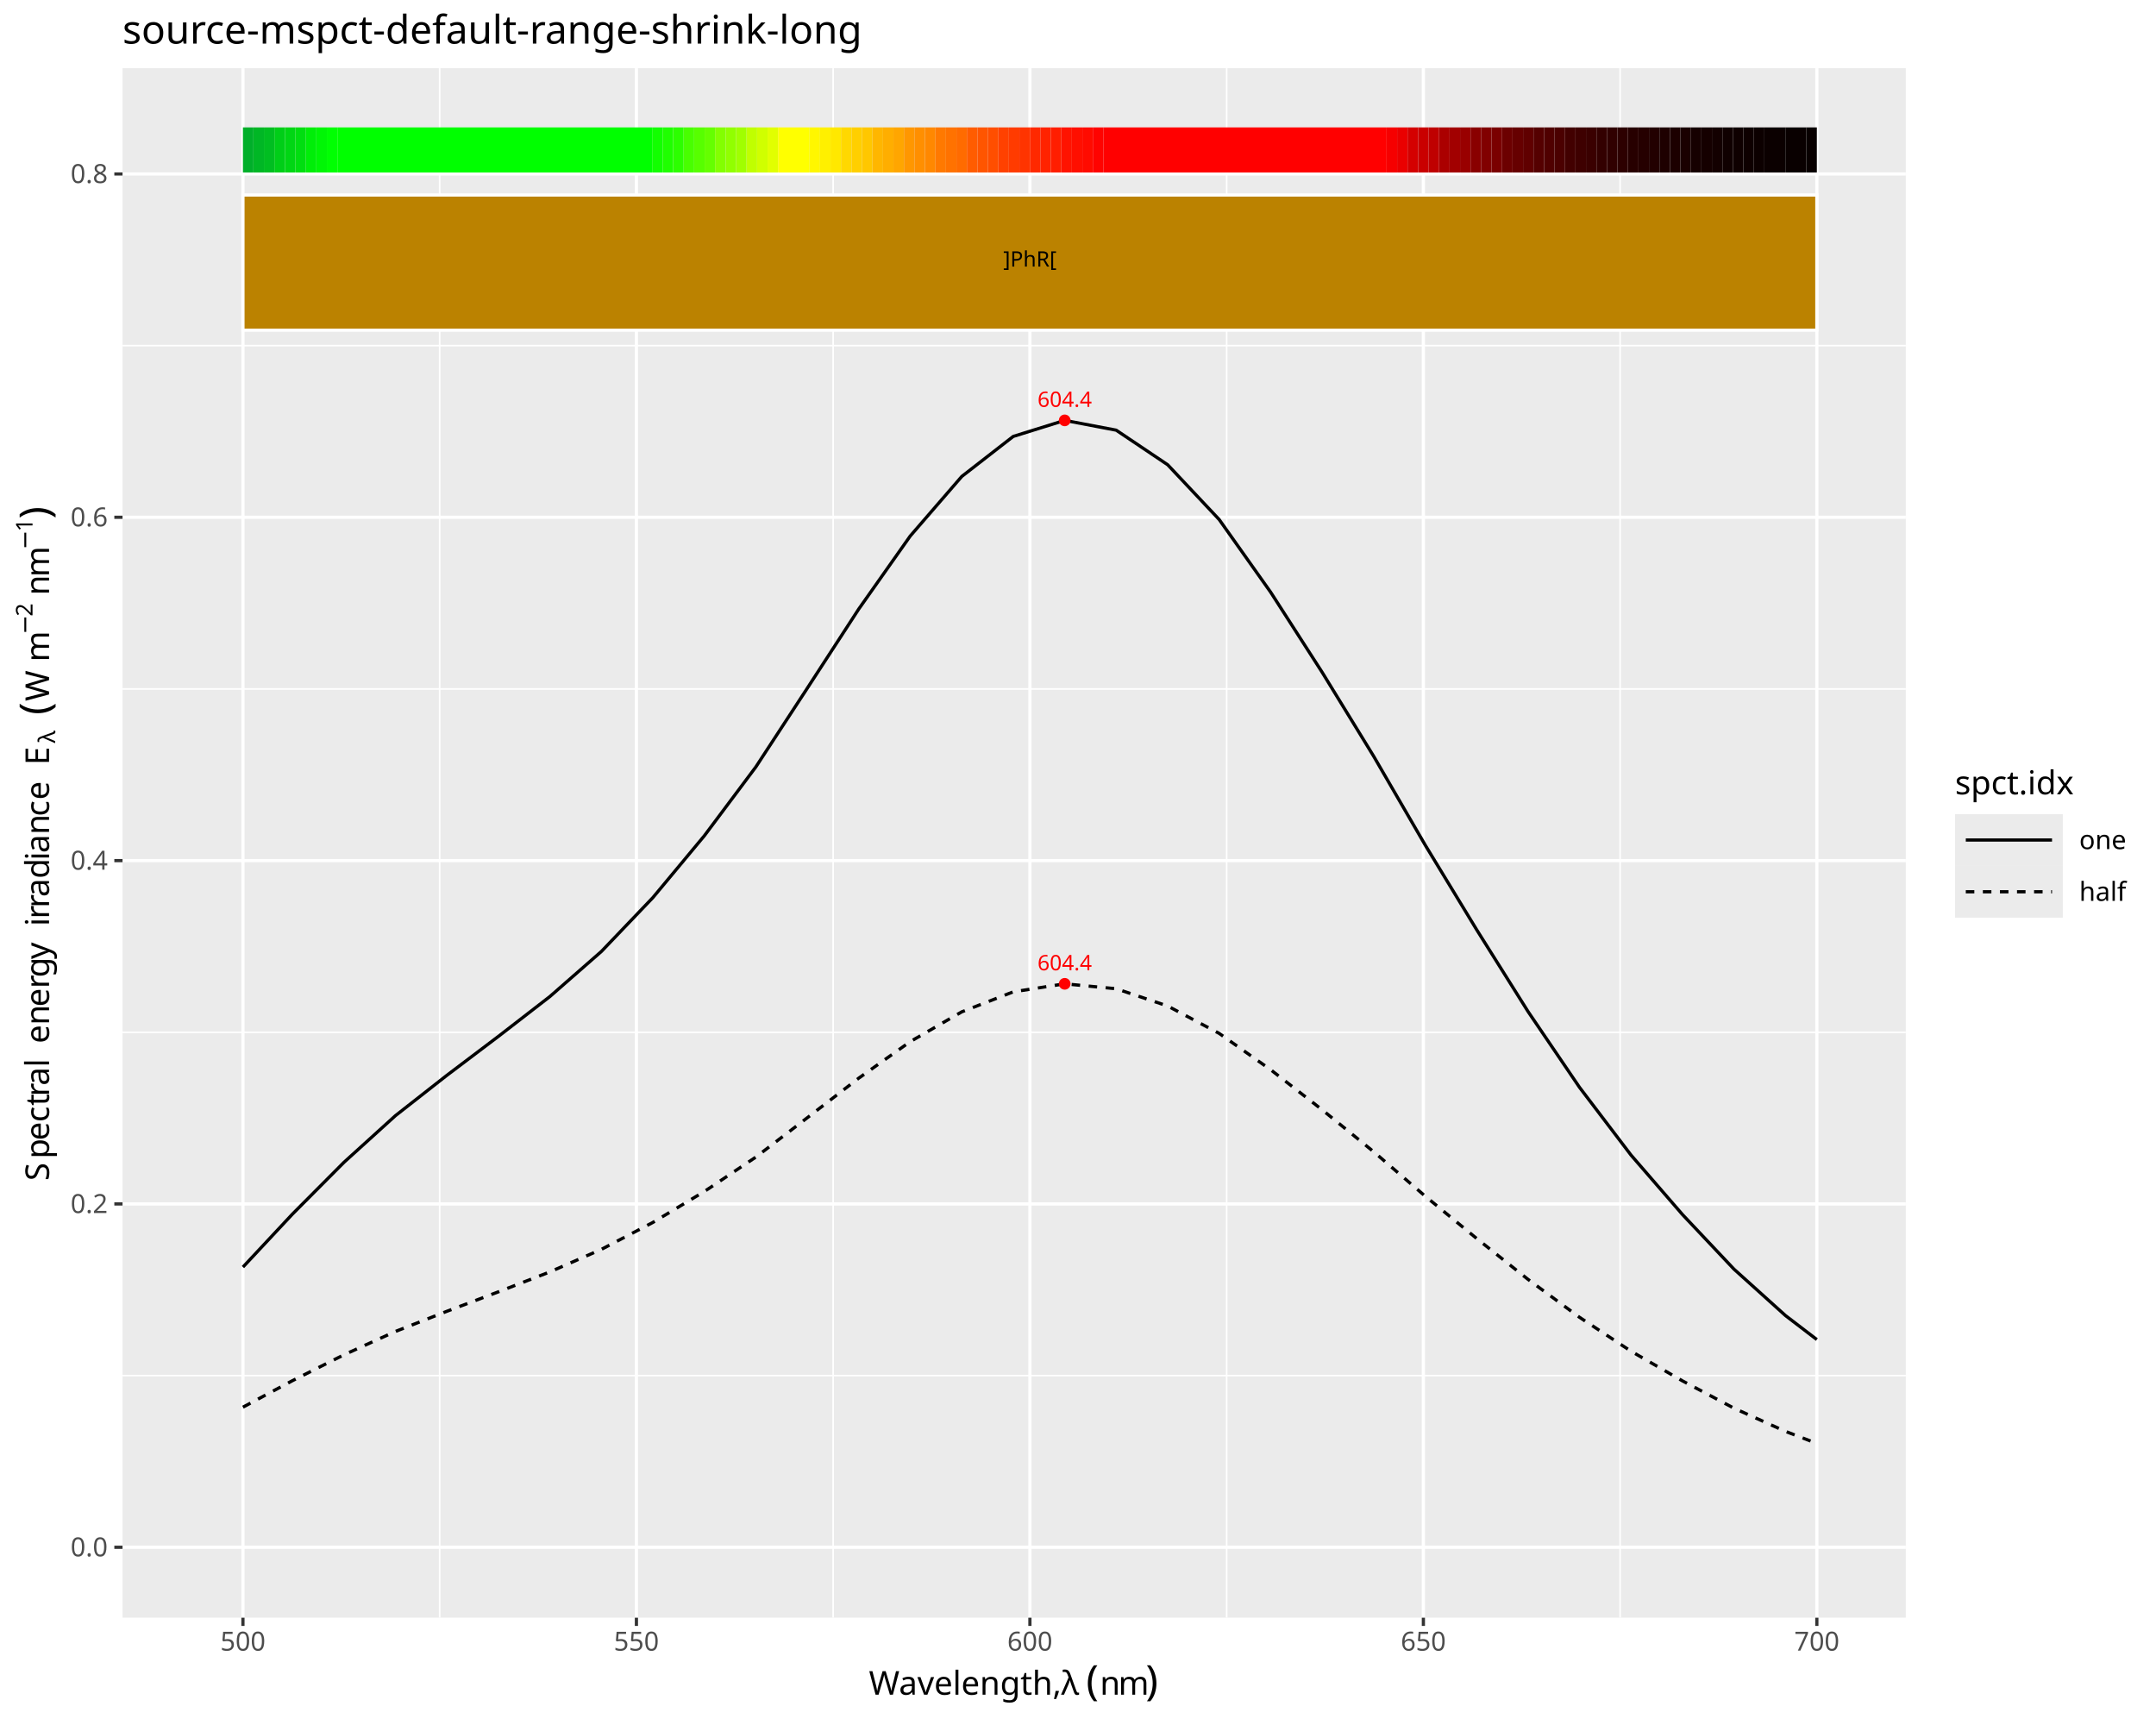
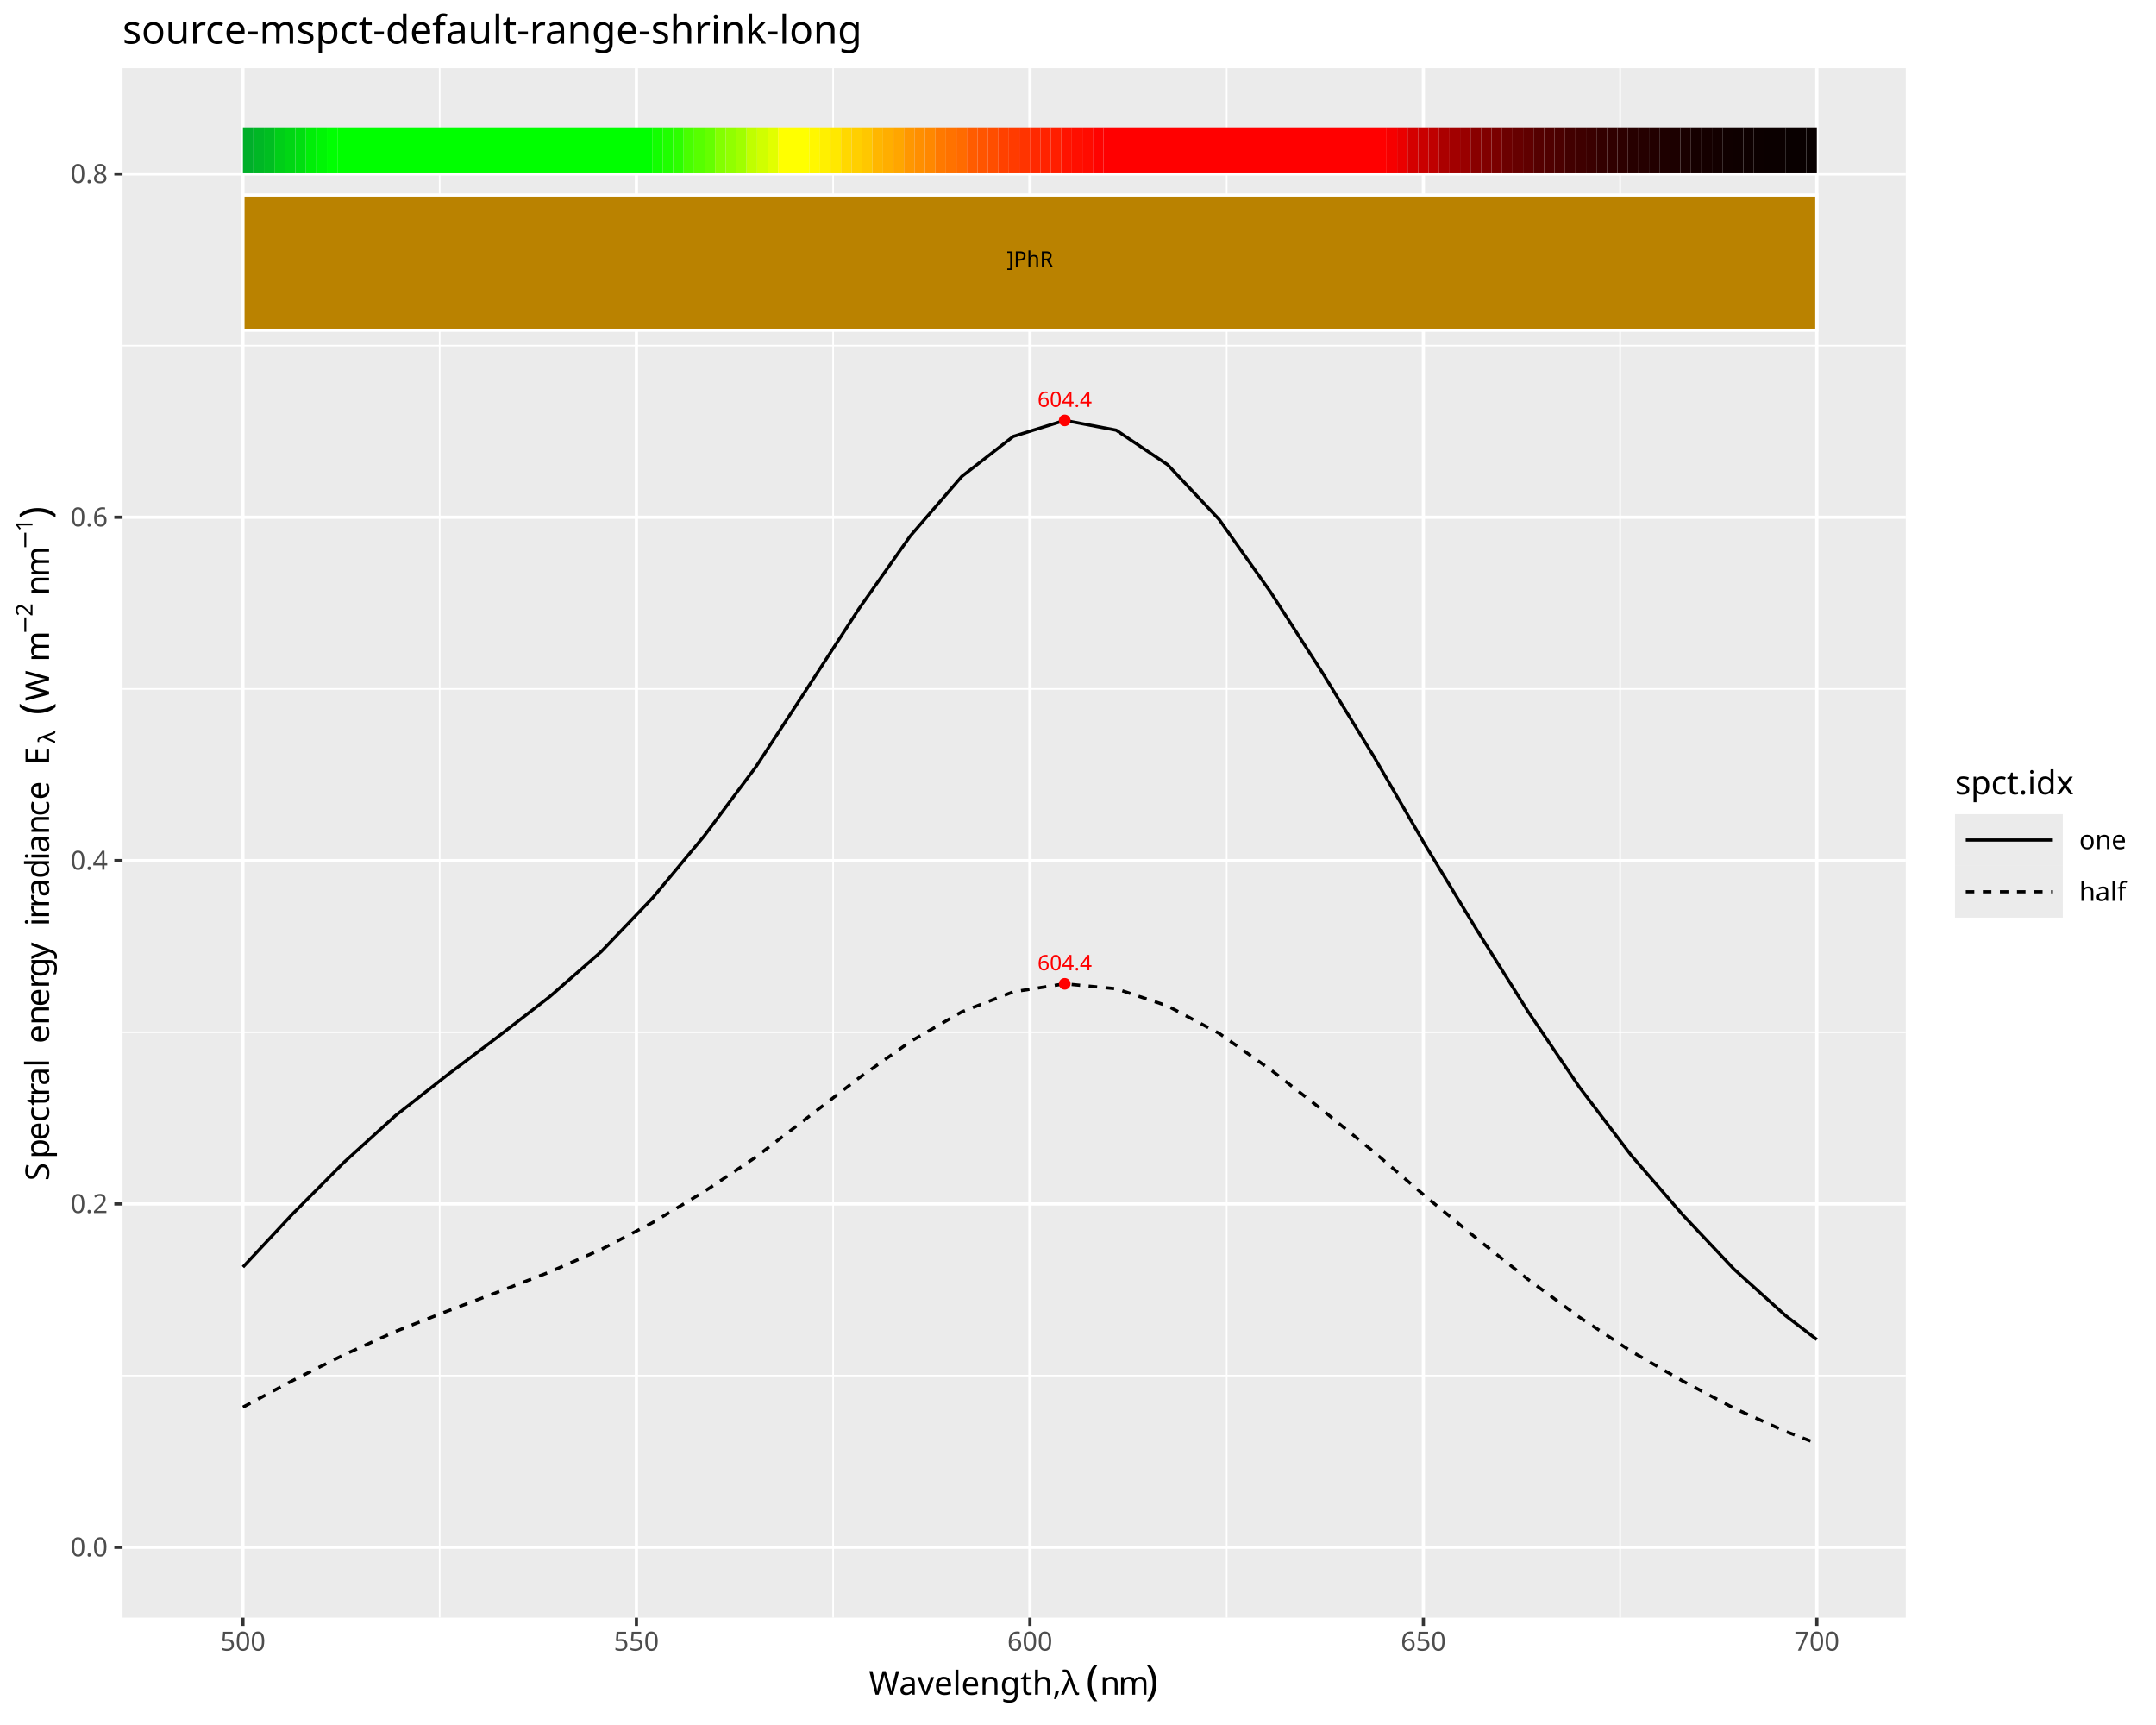
<svg xmlns="http://www.w3.org/2000/svg" class="svglite" data-engine-version="2.0" width="720.00pt" height="576.00pt" viewBox="0 0 720.00 576.00">
  <defs>
    <style type="text/css">
    .svglite line, .svglite polyline, .svglite polygon, .svglite path, .svglite rect, .svglite circle {
      fill: none;
      stroke: #000000;
      stroke-linecap: round;
      stroke-linejoin: round;
      stroke-miterlimit: 10.00;
    }
  </style>
  </defs>
  <rect width="100%" height="100%" style="stroke: none; fill: #FFFFFF;" />
  <defs>
    <clipPath id="cpMC4wMHw3MjAuMDB8MC4wMHw1NzYuMDA=">
      <rect x="0.00" y="0.00" width="720.00" height="576.00" />
    </clipPath>
  </defs>
  <g clip-path="url(#cpMC4wMHw3MjAuMDB8MC4wMHw1NzYuMDA=)">
    <rect x="0.00" y="0.00" width="720.00" height="576.00" style="stroke-width: 1.07; stroke: #FFFFFF; fill: #FFFFFF;" />
  </g>
  <defs>
    <clipPath id="cpNDAuOTJ8NjM2LjQ0fDIyLjc4fDU0MC4xNw==">
      <rect x="40.92" y="22.78" width="595.52" height="517.38" />
    </clipPath>
  </defs>
  <g clip-path="url(#cpNDAuOTJ8NjM2LjQ0fDIyLjc4fDU0MC4xNw==)">
    <rect x="40.92" y="22.78" width="595.52" height="517.38" style="stroke-width: 1.07; stroke: none; fill: #EBEBEB;" />
    <polyline points="40.92,459.33 636.44,459.33 " style="stroke-width: 0.53; stroke: #FFFFFF; stroke-linecap: butt;" />
    <polyline points="40.92,344.69 636.44,344.69 " style="stroke-width: 0.53; stroke: #FFFFFF; stroke-linecap: butt;" />
    <polyline points="40.92,230.05 636.44,230.05 " style="stroke-width: 0.53; stroke: #FFFFFF; stroke-linecap: butt;" />
    <polyline points="40.92,115.41 636.44,115.41 " style="stroke-width: 0.53; stroke: #FFFFFF; stroke-linecap: butt;" />
    <polyline points="146.83,540.17 146.83,22.78 " style="stroke-width: 0.53; stroke: #FFFFFF; stroke-linecap: butt;" />
    <polyline points="278.23,540.17 278.23,22.78 " style="stroke-width: 0.53; stroke: #FFFFFF; stroke-linecap: butt;" />
    <polyline points="409.64,540.17 409.64,22.78 " style="stroke-width: 0.53; stroke: #FFFFFF; stroke-linecap: butt;" />
    <polyline points="541.04,540.17 541.04,22.78 " style="stroke-width: 0.53; stroke: #FFFFFF; stroke-linecap: butt;" />
    <polyline points="40.92,516.65 636.44,516.65 " style="stroke-width: 1.07; stroke: #FFFFFF; stroke-linecap: butt;" />
    <polyline points="40.92,402.01 636.44,402.01 " style="stroke-width: 1.07; stroke: #FFFFFF; stroke-linecap: butt;" />
    <polyline points="40.92,287.37 636.44,287.37 " style="stroke-width: 1.07; stroke: #FFFFFF; stroke-linecap: butt;" />
    <polyline points="40.92,172.73 636.44,172.73 " style="stroke-width: 1.07; stroke: #FFFFFF; stroke-linecap: butt;" />
    <polyline points="40.92,58.09 636.44,58.09 " style="stroke-width: 1.07; stroke: #FFFFFF; stroke-linecap: butt;" />
    <polyline points="81.13,540.17 81.13,22.78 " style="stroke-width: 1.07; stroke: #FFFFFF; stroke-linecap: butt;" />
    <polyline points="212.53,540.17 212.53,22.78 " style="stroke-width: 1.07; stroke: #FFFFFF; stroke-linecap: butt;" />
    <polyline points="343.94,540.17 343.94,22.78 " style="stroke-width: 1.07; stroke: #FFFFFF; stroke-linecap: butt;" />
    <polyline points="475.34,540.17 475.34,22.78 " style="stroke-width: 1.07; stroke: #FFFFFF; stroke-linecap: butt;" />
    <polyline points="606.74,540.17 606.74,22.78 " style="stroke-width: 1.07; stroke: #FFFFFF; stroke-linecap: butt;" />
    <polyline points="81.13,423.09 97.67,405.39 114.87,388.11 132.06,372.53 149.25,359.05 166.44,346.06 183.64,332.75 200.83,317.71 218.02,299.73 235.21,279.08 252.41,256.10 269.60,229.80 286.79,203.35 303.98,178.98 321.18,159.10 338.37,145.73 355.56,140.37 372.75,143.64 389.95,155.19 407.14,173.47 424.33,197.73 441.52,224.46 458.72,252.49 475.91,282.11 493.10,310.39 510.30,337.78 527.49,363.09 544.68,385.70 561.87,405.56 579.07,423.79 596.26,439.28 606.74,447.30 " style="stroke-width: 1.07; stroke-linecap: butt;" />
    <polyline points="81.13,469.87 97.67,461.02 114.87,452.38 132.06,444.59 149.25,437.85 166.44,431.36 183.64,424.70 200.83,417.18 218.02,408.19 235.21,397.86 252.41,386.37 269.60,373.23 286.79,360.00 303.98,347.81 321.18,337.87 338.37,331.19 355.56,328.51 372.75,330.15 389.95,335.92 407.14,345.06 424.33,357.19 441.52,370.56 458.72,384.57 475.91,399.38 493.10,413.52 510.30,427.21 527.49,439.87 544.68,451.18 561.87,461.10 579.07,470.22 596.26,477.96 606.74,481.98 " style="stroke-width: 1.07; stroke-dasharray: 2.85,2.85; stroke-linecap: butt;" />
    <text x="355.56" y="135.86" text-anchor="middle" style="font-size: 7.11px; fill: #FF0000; font-family: sans;" textLength="17.80px" lengthAdjust="spacingAndGlyphs">604.4</text>
    <text x="355.56" y="323.99" text-anchor="middle" style="font-size: 7.11px; fill: #FF0000; font-family: sans;" textLength="17.80px" lengthAdjust="spacingAndGlyphs">604.4</text>
    <circle cx="355.56" cy="140.37" r="1.95" style="stroke-width: 0.71; stroke: none; fill: #FF0000;" />
    <circle cx="355.56" cy="328.51" r="1.95" style="stroke-width: 0.71; stroke: none; fill: #FF0000;" />
    <rect x="81.13" y="42.54" width="3.50" height="15.05" style="stroke-width: 1.07; stroke: none; stroke-linecap: butt; stroke-linejoin: miter; fill: #00AF2A;" />
    <rect x="84.63" y="42.54" width="3.50" height="15.05" style="stroke-width: 1.07; stroke: none; stroke-linecap: butt; stroke-linejoin: miter; fill: #00B725;" />
    <rect x="88.14" y="42.54" width="3.50" height="15.05" style="stroke-width: 1.07; stroke: none; stroke-linecap: butt; stroke-linejoin: miter; fill: #00BE21;" />
    <rect x="91.64" y="42.54" width="3.50" height="15.05" style="stroke-width: 1.07; stroke: none; stroke-linecap: butt; stroke-linejoin: miter; fill: #00CE18;" />
    <rect x="95.15" y="42.54" width="3.50" height="15.05" style="stroke-width: 1.07; stroke: none; stroke-linecap: butt; stroke-linejoin: miter; fill: #00D614;" />
    <rect x="98.65" y="42.54" width="3.50" height="15.05" style="stroke-width: 1.07; stroke: none; stroke-linecap: butt; stroke-linejoin: miter; fill: #00DE10;" />
    <rect x="102.15" y="42.54" width="3.50" height="15.05" style="stroke-width: 1.07; stroke: none; stroke-linecap: butt; stroke-linejoin: miter; fill: #00EE08;" />
    <rect x="105.66" y="42.54" width="3.50" height="15.05" style="stroke-width: 1.07; stroke: none; stroke-linecap: butt; stroke-linejoin: miter; fill: #00F605;" />
    <rect x="109.16" y="42.54" width="3.50" height="15.05" style="stroke-width: 1.07; stroke: none; stroke-linecap: butt; stroke-linejoin: miter; fill: #00FF02;" />
    <rect x="112.67" y="42.54" width="105.12" height="15.05" style="stroke-width: 1.07; stroke: none; stroke-linecap: butt; stroke-linejoin: miter; fill: #00FF00;" />
    <rect x="217.79" y="42.54" width="3.50" height="15.05" style="stroke-width: 1.07; stroke: none; stroke-linecap: butt; stroke-linejoin: miter; fill: #12FF00;" />
    <rect x="221.29" y="42.54" width="3.50" height="15.05" style="stroke-width: 1.07; stroke: none; stroke-linecap: butt; stroke-linejoin: miter; fill: #1FFF00;" />
    <rect x="224.80" y="42.54" width="3.50" height="15.05" style="stroke-width: 1.07; stroke: none; stroke-linecap: butt; stroke-linejoin: miter; fill: #2CFF00;" />
    <rect x="228.30" y="42.54" width="3.50" height="15.05" style="stroke-width: 1.07; stroke: none; stroke-linecap: butt; stroke-linejoin: miter; fill: #48FF00;" />
    <rect x="231.81" y="42.54" width="3.50" height="15.05" style="stroke-width: 1.07; stroke: none; stroke-linecap: butt; stroke-linejoin: miter; fill: #57FF00;" />
    <rect x="235.31" y="42.54" width="3.50" height="15.05" style="stroke-width: 1.07; stroke: none; stroke-linecap: butt; stroke-linejoin: miter; fill: #65FF00;" />
    <rect x="238.81" y="42.54" width="3.50" height="15.05" style="stroke-width: 1.07; stroke: none; stroke-linecap: butt; stroke-linejoin: miter; fill: #83FF00;" />
    <rect x="242.32" y="42.54" width="3.50" height="15.05" style="stroke-width: 1.07; stroke: none; stroke-linecap: butt; stroke-linejoin: miter; fill: #91FF00;" />
    <rect x="245.82" y="42.54" width="3.50" height="15.05" style="stroke-width: 1.07; stroke: none; stroke-linecap: butt; stroke-linejoin: miter; fill: #A0FF00;" />
    <rect x="249.33" y="42.54" width="3.50" height="15.05" style="stroke-width: 1.07; stroke: none; stroke-linecap: butt; stroke-linejoin: miter; fill: #C0FF00;" />
    <rect x="252.83" y="42.54" width="3.50" height="15.05" style="stroke-width: 1.07; stroke: none; stroke-linecap: butt; stroke-linejoin: miter; fill: #D0FF00;" />
    <rect x="256.33" y="42.54" width="3.50" height="15.05" style="stroke-width: 1.07; stroke: none; stroke-linecap: butt; stroke-linejoin: miter; fill: #E1FF00;" />
    <rect x="259.84" y="42.54" width="10.51" height="15.05" style="stroke-width: 1.07; stroke: none; stroke-linecap: butt; stroke-linejoin: miter; fill: #FFFF00;" />
    <rect x="270.35" y="42.54" width="3.50" height="15.05" style="stroke-width: 1.07; stroke: none; stroke-linecap: butt; stroke-linejoin: miter; fill: #FFF700;" />
    <rect x="273.85" y="42.54" width="3.50" height="15.05" style="stroke-width: 1.07; stroke: none; stroke-linecap: butt; stroke-linejoin: miter; fill: #FFF000;" />
    <rect x="277.36" y="42.54" width="3.50" height="15.05" style="stroke-width: 1.07; stroke: none; stroke-linecap: butt; stroke-linejoin: miter; fill: #FFE800;" />
    <rect x="280.86" y="42.54" width="3.50" height="15.05" style="stroke-width: 1.07; stroke: none; stroke-linecap: butt; stroke-linejoin: miter; fill: #FFD800;" />
    <rect x="284.37" y="42.54" width="3.50" height="15.05" style="stroke-width: 1.07; stroke: none; stroke-linecap: butt; stroke-linejoin: miter; fill: #FFCF00;" />
    <rect x="287.87" y="42.54" width="3.50" height="15.05" style="stroke-width: 1.07; stroke: none; stroke-linecap: butt; stroke-linejoin: miter; fill: #FFC700;" />
    <rect x="291.38" y="42.54" width="3.50" height="15.05" style="stroke-width: 1.07; stroke: none; stroke-linecap: butt; stroke-linejoin: miter; fill: #FFB600;" />
    <rect x="294.88" y="42.54" width="3.50" height="15.05" style="stroke-width: 1.07; stroke: none; stroke-linecap: butt; stroke-linejoin: miter; fill: #FFAE00;" />
    <rect x="298.38" y="42.54" width="3.50" height="15.05" style="stroke-width: 1.07; stroke: none; stroke-linecap: butt; stroke-linejoin: miter; fill: #FFA600;" />
    <rect x="301.89" y="42.54" width="3.50" height="15.05" style="stroke-width: 1.07; stroke: none; stroke-linecap: butt; stroke-linejoin: miter; fill: #FF9700;" />
    <rect x="305.39" y="42.54" width="3.50" height="15.05" style="stroke-width: 1.07; stroke: none; stroke-linecap: butt; stroke-linejoin: miter; fill: #FF8F00;" />
    <rect x="308.90" y="42.54" width="3.50" height="15.05" style="stroke-width: 1.07; stroke: none; stroke-linecap: butt; stroke-linejoin: miter; fill: #FF8800;" />
    <rect x="312.40" y="42.54" width="3.50" height="15.05" style="stroke-width: 1.07; stroke: none; stroke-linecap: butt; stroke-linejoin: miter; fill: #FF7900;" />
    <rect x="315.90" y="42.54" width="3.50" height="15.05" style="stroke-width: 1.07; stroke: none; stroke-linecap: butt; stroke-linejoin: miter; fill: #FF7200;" />
    <rect x="319.41" y="42.54" width="3.50" height="15.05" style="stroke-width: 1.07; stroke: none; stroke-linecap: butt; stroke-linejoin: miter; fill: #FF6B00;" />
    <rect x="322.91" y="42.54" width="3.50" height="15.05" style="stroke-width: 1.07; stroke: none; stroke-linecap: butt; stroke-linejoin: miter; fill: #FF5C00;" />
    <rect x="326.42" y="42.54" width="3.50" height="15.05" style="stroke-width: 1.07; stroke: none; stroke-linecap: butt; stroke-linejoin: miter; fill: #FF5500;" />
    <rect x="329.92" y="42.54" width="3.50" height="15.05" style="stroke-width: 1.07; stroke: none; stroke-linecap: butt; stroke-linejoin: miter; fill: #FF4E00;" />
    <rect x="333.42" y="42.54" width="3.50" height="15.05" style="stroke-width: 1.07; stroke: none; stroke-linecap: butt; stroke-linejoin: miter; fill: #FF4100;" />
    <rect x="336.93" y="42.54" width="3.50" height="15.05" style="stroke-width: 1.07; stroke: none; stroke-linecap: butt; stroke-linejoin: miter; fill: #FF3B00;" />
    <rect x="340.43" y="42.54" width="3.50" height="15.05" style="stroke-width: 1.07; stroke: none; stroke-linecap: butt; stroke-linejoin: miter; fill: #FF3400;" />
    <rect x="343.94" y="42.54" width="3.50" height="15.05" style="stroke-width: 1.07; stroke: none; stroke-linecap: butt; stroke-linejoin: miter; fill: #FF2900;" />
    <rect x="347.44" y="42.54" width="3.50" height="15.05" style="stroke-width: 1.07; stroke: none; stroke-linecap: butt; stroke-linejoin: miter; fill: #FF2300;" />
    <rect x="350.94" y="42.54" width="3.50" height="15.05" style="stroke-width: 1.07; stroke: none; stroke-linecap: butt; stroke-linejoin: miter; fill: #FF1E00;" />
    <rect x="354.45" y="42.54" width="3.50" height="15.05" style="stroke-width: 1.07; stroke: none; stroke-linecap: butt; stroke-linejoin: miter; fill: #FF1300;" />
    <rect x="357.95" y="42.54" width="3.50" height="15.05" style="stroke-width: 1.07; stroke: none; stroke-linecap: butt; stroke-linejoin: miter; fill: #FF0F00;" />
    <rect x="361.46" y="42.54" width="3.50" height="15.05" style="stroke-width: 1.07; stroke: none; stroke-linecap: butt; stroke-linejoin: miter; fill: #FF0B00;" />
    <rect x="364.96" y="42.54" width="3.50" height="15.05" style="stroke-width: 1.07; stroke: none; stroke-linecap: butt; stroke-linejoin: miter; fill: #FF0300;" />
    <rect x="368.46" y="42.54" width="94.61" height="15.05" style="stroke-width: 1.07; stroke: none; stroke-linecap: butt; stroke-linejoin: miter; fill: #FF0000;" />
    <rect x="463.08" y="42.54" width="3.50" height="15.05" style="stroke-width: 1.07; stroke: none; stroke-linecap: butt; stroke-linejoin: miter; fill: #F60000;" />
    <rect x="466.58" y="42.54" width="3.50" height="15.05" style="stroke-width: 1.07; stroke: none; stroke-linecap: butt; stroke-linejoin: miter; fill: #EA0000;" />
    <rect x="470.08" y="42.54" width="3.50" height="15.05" style="stroke-width: 1.07; stroke: none; stroke-linecap: butt; stroke-linejoin: miter; fill: #D40000;" />
    <rect x="473.59" y="42.54" width="3.50" height="15.05" style="stroke-width: 1.07; stroke: none; stroke-linecap: butt; stroke-linejoin: miter; fill: #C90000;" />
    <rect x="477.09" y="42.54" width="3.50" height="15.05" style="stroke-width: 1.07; stroke: none; stroke-linecap: butt; stroke-linejoin: miter; fill: #BF0000;" />
    <rect x="480.60" y="42.54" width="3.50" height="15.05" style="stroke-width: 1.07; stroke: none; stroke-linecap: butt; stroke-linejoin: miter; fill: #AB0000;" />
    <rect x="484.10" y="42.54" width="3.50" height="15.05" style="stroke-width: 1.07; stroke: none; stroke-linecap: butt; stroke-linejoin: miter; fill: #A20000;" />
    <rect x="487.60" y="42.54" width="3.50" height="15.05" style="stroke-width: 1.07; stroke: none; stroke-linecap: butt; stroke-linejoin: miter; fill: #990000;" />
    <rect x="491.11" y="42.54" width="3.50" height="15.05" style="stroke-width: 1.07; stroke: none; stroke-linecap: butt; stroke-linejoin: miter; fill: #890000;" />
    <rect x="494.61" y="42.54" width="3.50" height="15.05" style="stroke-width: 1.07; stroke: none; stroke-linecap: butt; stroke-linejoin: miter; fill: #810000;" />
    <rect x="498.12" y="42.54" width="3.50" height="15.05" style="stroke-width: 1.07; stroke: none; stroke-linecap: butt; stroke-linejoin: miter; fill: #7A0000;" />
    <rect x="501.62" y="42.54" width="3.50" height="15.05" style="stroke-width: 1.07; stroke: none; stroke-linecap: butt; stroke-linejoin: miter; fill: #6C0000;" />
    <rect x="505.12" y="42.54" width="3.50" height="15.05" style="stroke-width: 1.07; stroke: none; stroke-linecap: butt; stroke-linejoin: miter; fill: #660000;" />
    <rect x="508.63" y="42.54" width="3.50" height="15.05" style="stroke-width: 1.07; stroke: none; stroke-linecap: butt; stroke-linejoin: miter; fill: #600000;" />
    <rect x="512.13" y="42.54" width="3.50" height="15.05" style="stroke-width: 1.07; stroke: none; stroke-linecap: butt; stroke-linejoin: miter; fill: #550000;" />
    <rect x="515.64" y="42.54" width="3.50" height="15.05" style="stroke-width: 1.07; stroke: none; stroke-linecap: butt; stroke-linejoin: miter; fill: #500000;" />
    <rect x="519.14" y="42.54" width="3.50" height="15.05" style="stroke-width: 1.07; stroke: none; stroke-linecap: butt; stroke-linejoin: miter; fill: #4B0000;" />
    <rect x="522.64" y="42.54" width="3.50" height="15.05" style="stroke-width: 1.07; stroke: none; stroke-linecap: butt; stroke-linejoin: miter; fill: #420000;" />
    <rect x="526.15" y="42.54" width="3.50" height="15.05" style="stroke-width: 1.07; stroke: none; stroke-linecap: butt; stroke-linejoin: miter; fill: #3E0000;" />
    <rect x="529.65" y="42.54" width="3.50" height="15.05" style="stroke-width: 1.07; stroke: none; stroke-linecap: butt; stroke-linejoin: miter; fill: #3A0000;" />
    <rect x="533.16" y="42.54" width="3.50" height="15.05" style="stroke-width: 1.07; stroke: none; stroke-linecap: butt; stroke-linejoin: miter; fill: #330000;" />
    <rect x="536.66" y="42.54" width="3.50" height="15.05" style="stroke-width: 1.07; stroke: none; stroke-linecap: butt; stroke-linejoin: miter; fill: #300000;" />
    <rect x="540.16" y="42.54" width="3.50" height="15.05" style="stroke-width: 1.07; stroke: none; stroke-linecap: butt; stroke-linejoin: miter; fill: #2D0000;" />
    <rect x="543.67" y="42.54" width="3.50" height="15.05" style="stroke-width: 1.07; stroke: none; stroke-linecap: butt; stroke-linejoin: miter; fill: #270000;" />
    <rect x="547.17" y="42.54" width="3.50" height="15.05" style="stroke-width: 1.07; stroke: none; stroke-linecap: butt; stroke-linejoin: miter; fill: #250000;" />
    <rect x="550.68" y="42.54" width="3.50" height="15.05" style="stroke-width: 1.07; stroke: none; stroke-linecap: butt; stroke-linejoin: miter; fill: #220000;" />
    <rect x="554.18" y="42.54" width="3.50" height="15.05" style="stroke-width: 1.07; stroke: none; stroke-linecap: butt; stroke-linejoin: miter; fill: #1E0000;" />
    <rect x="557.69" y="42.54" width="3.50" height="15.05" style="stroke-width: 1.07; stroke: none; stroke-linecap: butt; stroke-linejoin: miter; fill: #1C0000;" />
    <rect x="561.19" y="42.54" width="3.50" height="15.05" style="stroke-width: 1.07; stroke: none; stroke-linecap: butt; stroke-linejoin: miter; fill: #1A0000;" />
    <rect x="564.69" y="42.54" width="3.50" height="15.05" style="stroke-width: 1.07; stroke: none; stroke-linecap: butt; stroke-linejoin: miter; fill: #160000;" />
    <rect x="568.20" y="42.54" width="3.50" height="15.05" style="stroke-width: 1.07; stroke: none; stroke-linecap: butt; stroke-linejoin: miter; fill: #150000;" />
    <rect x="571.70" y="42.54" width="3.50" height="15.05" style="stroke-width: 1.07; stroke: none; stroke-linecap: butt; stroke-linejoin: miter; fill: #130000;" />
    <rect x="575.21" y="42.54" width="3.50" height="15.05" style="stroke-width: 1.07; stroke: none; stroke-linecap: butt; stroke-linejoin: miter; fill: #100000;" />
    <rect x="578.71" y="42.54" width="3.50" height="15.05" style="stroke-width: 1.07; stroke: none; stroke-linecap: butt; stroke-linejoin: miter; fill: #0F0000;" />
    <rect x="582.21" y="42.54" width="3.50" height="15.05" style="stroke-width: 1.07; stroke: none; stroke-linecap: butt; stroke-linejoin: miter; fill: #0E0000;" />
    <rect x="585.72" y="42.54" width="3.50" height="15.05" style="stroke-width: 1.07; stroke: none; stroke-linecap: butt; stroke-linejoin: miter; fill: #0C0000;" />
    <rect x="589.22" y="42.54" width="7.01" height="15.05" style="stroke-width: 1.07; stroke: none; stroke-linecap: butt; stroke-linejoin: miter; fill: #0B0000;" />
    <rect x="596.23" y="42.54" width="7.01" height="15.05" style="stroke-width: 1.07; stroke: none; stroke-linecap: butt; stroke-linejoin: miter; fill: #090000;" />
    <rect x="603.24" y="42.54" width="3.50" height="15.05" style="stroke-width: 1.07; stroke: none; stroke-linecap: butt; stroke-linejoin: miter; fill: #080000;" />
-     <rect x="81.13" y="65.11" width="525.61" height="45.15" style="stroke-width: 1.07; stroke: #FFFFFF; stroke-linecap: butt; stroke-linejoin: miter; fill: #BB8200;" />
-     <text x="343.94" y="89.01" text-anchor="middle" style="font-size: 7.11px; font-family: sans;" textLength="17.79px" lengthAdjust="spacingAndGlyphs">]PhR[</text>
+     <rect x="81.13" y="65.11" width="525.61" height="45.15" style="stroke-width: 1.07; stroke: #FFFFFF; stroke-linecap: butt; stroke-linejoin: miter; fill: #BA8200;" />
+     <text x="343.94" y="89.01" text-anchor="middle" style="font-size: 7.11px; font-family: sans;" textLength="15.82px" lengthAdjust="spacingAndGlyphs">]PhR</text>
  </g>
  <g clip-path="url(#cpMC4wMHw3MjAuMDB8MC4wMHw1NzYuMDA=)">
    <text x="35.99" y="519.68" text-anchor="end" style="font-size: 8.80px; fill: #4D4D4D; font-family: sans;" textLength="12.23px" lengthAdjust="spacingAndGlyphs">0.0</text>
    <text x="35.99" y="405.04" text-anchor="end" style="font-size: 8.80px; fill: #4D4D4D; font-family: sans;" textLength="12.23px" lengthAdjust="spacingAndGlyphs">0.2</text>
    <text x="35.99" y="290.40" text-anchor="end" style="font-size: 8.80px; fill: #4D4D4D; font-family: sans;" textLength="12.23px" lengthAdjust="spacingAndGlyphs">0.4</text>
    <text x="35.99" y="175.76" text-anchor="end" style="font-size: 8.80px; fill: #4D4D4D; font-family: sans;" textLength="12.23px" lengthAdjust="spacingAndGlyphs">0.6</text>
    <text x="35.99" y="61.12" text-anchor="end" style="font-size: 8.80px; fill: #4D4D4D; font-family: sans;" textLength="12.23px" lengthAdjust="spacingAndGlyphs">0.8</text>
    <polyline points="38.18,516.65 40.92,516.65 " style="stroke-width: 1.07; stroke: #333333; stroke-linecap: butt;" />
    <polyline points="38.18,402.01 40.92,402.01 " style="stroke-width: 1.07; stroke: #333333; stroke-linecap: butt;" />
    <polyline points="38.18,287.37 40.92,287.37 " style="stroke-width: 1.07; stroke: #333333; stroke-linecap: butt;" />
    <polyline points="38.18,172.73 40.92,172.73 " style="stroke-width: 1.07; stroke: #333333; stroke-linecap: butt;" />
    <polyline points="38.18,58.09 40.92,58.09 " style="stroke-width: 1.07; stroke: #333333; stroke-linecap: butt;" />
    <polyline points="81.13,542.91 81.13,540.17 " style="stroke-width: 1.07; stroke: #333333; stroke-linecap: butt;" />
    <polyline points="212.53,542.91 212.53,540.17 " style="stroke-width: 1.07; stroke: #333333; stroke-linecap: butt;" />
    <polyline points="343.94,542.91 343.94,540.17 " style="stroke-width: 1.07; stroke: #333333; stroke-linecap: butt;" />
    <polyline points="475.34,542.91 475.34,540.17 " style="stroke-width: 1.07; stroke: #333333; stroke-linecap: butt;" />
    <polyline points="606.74,542.91 606.74,540.17 " style="stroke-width: 1.07; stroke: #333333; stroke-linecap: butt;" />
    <text x="81.13" y="551.16" text-anchor="middle" style="font-size: 8.80px; fill: #4D4D4D; font-family: sans;" textLength="14.68px" lengthAdjust="spacingAndGlyphs">500</text>
    <text x="212.53" y="551.16" text-anchor="middle" style="font-size: 8.80px; fill: #4D4D4D; font-family: sans;" textLength="14.68px" lengthAdjust="spacingAndGlyphs">550</text>
    <text x="343.94" y="551.16" text-anchor="middle" style="font-size: 8.80px; fill: #4D4D4D; font-family: sans;" textLength="14.68px" lengthAdjust="spacingAndGlyphs">600</text>
    <text x="475.34" y="551.16" text-anchor="middle" style="font-size: 8.80px; fill: #4D4D4D; font-family: sans;" textLength="14.68px" lengthAdjust="spacingAndGlyphs">650</text>
    <text x="606.74" y="551.16" text-anchor="middle" style="font-size: 8.80px; fill: #4D4D4D; font-family: sans;" textLength="14.68px" lengthAdjust="spacingAndGlyphs">700</text>
    <text x="290.18" y="565.89" style="font-size: 11.00px; font-family: sans;" textLength="64.20px" lengthAdjust="spacingAndGlyphs">Wavelength, </text>
    <text x="354.39" y="565.89" style="font-size: 11.00px; font-family: sans;" textLength="5.60px" lengthAdjust="spacingAndGlyphs">λ</text>
    <text x="359.99" y="565.89" style="font-size: 11.00px; font-family: sans;" textLength="2.75px" lengthAdjust="spacingAndGlyphs"> </text>
    <text x="362.74" y="565.89" style="font-size: 13.75px; font-family: sans;" textLength="4.58px" lengthAdjust="spacingAndGlyphs">(</text>
    <text x="367.32" y="565.89" style="font-size: 11.00px; font-family: sans;" textLength="6.12px" lengthAdjust="spacingAndGlyphs">n</text>
    <text x="373.44" y="565.89" style="font-size: 11.00px; font-family: sans;" textLength="9.17px" lengthAdjust="spacingAndGlyphs">m</text>
    <text x="382.61" y="565.89" style="font-size: 13.75px; font-family: sans;" textLength="4.57px" lengthAdjust="spacingAndGlyphs">)</text>
    <text transform="translate(16.38,394.28) rotate(-90)" style="font-size: 11.00px; font-family: sans;" textLength="7.34px" lengthAdjust="spacingAndGlyphs">S</text>
    <text transform="translate(16.38,386.94) rotate(-90)" style="font-size: 11.00px; font-family: sans;" textLength="6.12px" lengthAdjust="spacingAndGlyphs">p</text>
    <text transform="translate(16.38,380.82) rotate(-90)" style="font-size: 11.00px; font-family: sans;" textLength="6.12px" lengthAdjust="spacingAndGlyphs">e</text>
    <text transform="translate(16.38,374.70) rotate(-90)" style="font-size: 11.00px; font-family: sans;" textLength="5.50px" lengthAdjust="spacingAndGlyphs">c</text>
    <text transform="translate(16.38,369.20) rotate(-90)" style="font-size: 11.00px; font-family: sans;" textLength="3.06px" lengthAdjust="spacingAndGlyphs">t</text>
    <text transform="translate(16.38,366.14) rotate(-90)" style="font-size: 11.00px; font-family: sans;" textLength="3.66px" lengthAdjust="spacingAndGlyphs">r</text>
    <text transform="translate(16.38,362.48) rotate(-90)" style="font-size: 11.00px; font-family: sans;" textLength="6.12px" lengthAdjust="spacingAndGlyphs">a</text>
    <text transform="translate(16.38,356.36) rotate(-90)" style="font-size: 11.00px; font-family: sans;" textLength="2.44px" lengthAdjust="spacingAndGlyphs">l</text>
    <text transform="translate(16.38,353.92) rotate(-90)" style="font-size: 11.00px; font-family: sans;" textLength="2.75px" lengthAdjust="spacingAndGlyphs"> </text>
    <text transform="translate(16.38,351.17) rotate(-90)" style="font-size: 11.00px; font-family: sans;" textLength="2.75px" lengthAdjust="spacingAndGlyphs"> </text>
    <text transform="translate(16.38,348.41) rotate(-90)" style="font-size: 11.00px; font-family: sans;" textLength="6.12px" lengthAdjust="spacingAndGlyphs">e</text>
    <text transform="translate(16.38,342.30) rotate(-90)" style="font-size: 11.00px; font-family: sans;" textLength="6.12px" lengthAdjust="spacingAndGlyphs">n</text>
    <text transform="translate(16.38,336.18) rotate(-90)" style="font-size: 11.00px; font-family: sans;" textLength="6.12px" lengthAdjust="spacingAndGlyphs">e</text>
    <text transform="translate(16.38,330.06) rotate(-90)" style="font-size: 11.00px; font-family: sans;" textLength="3.66px" lengthAdjust="spacingAndGlyphs">r</text>
    <text transform="translate(16.38,326.40) rotate(-90)" style="font-size: 11.00px; font-family: sans;" textLength="6.12px" lengthAdjust="spacingAndGlyphs">g</text>
    <text transform="translate(16.38,320.28) rotate(-90)" style="font-size: 11.00px; font-family: sans;" textLength="5.50px" lengthAdjust="spacingAndGlyphs">y</text>
    <text transform="translate(16.38,314.77) rotate(-90)" style="font-size: 11.00px; font-family: sans;" textLength="2.75px" lengthAdjust="spacingAndGlyphs"> </text>
    <text transform="translate(16.38,312.02) rotate(-90)" style="font-size: 11.00px; font-family: sans;" textLength="2.75px" lengthAdjust="spacingAndGlyphs"> </text>
    <text transform="translate(16.38,309.27) rotate(-90)" style="font-size: 11.00px; font-family: sans;" textLength="2.44px" lengthAdjust="spacingAndGlyphs">i</text>
    <text transform="translate(16.38,306.83) rotate(-90)" style="font-size: 11.00px; font-family: sans;" textLength="3.66px" lengthAdjust="spacingAndGlyphs">r</text>
    <text transform="translate(16.38,303.16) rotate(-90)" style="font-size: 11.00px; font-family: sans;" textLength="3.66px" lengthAdjust="spacingAndGlyphs">r</text>
    <text transform="translate(16.38,299.50) rotate(-90)" style="font-size: 11.00px; font-family: sans;" textLength="6.12px" lengthAdjust="spacingAndGlyphs">a</text>
    <text transform="translate(16.38,293.38) rotate(-90)" style="font-size: 11.00px; font-family: sans;" textLength="6.12px" lengthAdjust="spacingAndGlyphs">d</text>
    <text transform="translate(16.38,287.26) rotate(-90)" style="font-size: 11.00px; font-family: sans;" textLength="2.44px" lengthAdjust="spacingAndGlyphs">i</text>
    <text transform="translate(16.38,284.82) rotate(-90)" style="font-size: 11.00px; font-family: sans;" textLength="6.12px" lengthAdjust="spacingAndGlyphs">a</text>
    <text transform="translate(16.38,278.70) rotate(-90)" style="font-size: 11.00px; font-family: sans;" textLength="6.12px" lengthAdjust="spacingAndGlyphs">n</text>
    <text transform="translate(16.38,272.59) rotate(-90)" style="font-size: 11.00px; font-family: sans;" textLength="5.50px" lengthAdjust="spacingAndGlyphs">c</text>
    <text transform="translate(16.38,267.08) rotate(-90)" style="font-size: 11.00px; font-family: sans;" textLength="6.12px" lengthAdjust="spacingAndGlyphs">e</text>
    <text transform="translate(16.38,260.96) rotate(-90)" style="font-size: 11.00px; font-family: sans;" textLength="2.75px" lengthAdjust="spacingAndGlyphs"> </text>
    <text transform="translate(16.38,258.21) rotate(-90)" style="font-size: 11.00px; font-family: sans;" textLength="2.75px" lengthAdjust="spacingAndGlyphs"> </text>
    <text transform="translate(16.38,255.46) rotate(-90)" style="font-size: 11.00px; font-family: sans;" textLength="7.34px" lengthAdjust="spacingAndGlyphs">E</text>
    <text transform="translate(18.42,248.12) rotate(-90)" style="font-size: 7.70px; font-family: sans;" textLength="3.92px" lengthAdjust="spacingAndGlyphs">λ</text>
    <text transform="translate(16.38,244.20) rotate(-90)" style="font-size: 11.00px; font-family: sans;" textLength="2.75px" lengthAdjust="spacingAndGlyphs"> </text>
    <text transform="translate(16.38,241.45) rotate(-90)" style="font-size: 11.00px; font-family: sans;" textLength="2.75px" lengthAdjust="spacingAndGlyphs"> </text>
    <text transform="translate(16.38,238.69) rotate(-90)" style="font-size: 13.75px; font-family: sans;" textLength="4.58px" lengthAdjust="spacingAndGlyphs">(</text>
    <text transform="translate(16.38,234.11) rotate(-90)" style="font-size: 11.00px; font-family: sans;" textLength="10.38px" lengthAdjust="spacingAndGlyphs">W</text>
    <text transform="translate(16.38,223.73) rotate(-90)" style="font-size: 11.00px; font-family: sans;" textLength="2.75px" lengthAdjust="spacingAndGlyphs"> </text>
    <text transform="translate(16.38,220.98) rotate(-90)" style="font-size: 11.00px; font-family: sans;" textLength="9.17px" lengthAdjust="spacingAndGlyphs">m</text>
    <text transform="translate(10.86,211.81) rotate(-90)" style="font-size: 7.70px; font-family: sans;" textLength="5.98px" lengthAdjust="spacingAndGlyphs">−</text>
    <text transform="translate(10.86,205.83) rotate(-90)" style="font-size: 7.70px; font-family: sans;" textLength="4.28px" lengthAdjust="spacingAndGlyphs">2</text>
    <text transform="translate(16.38,201.55) rotate(-90)" style="font-size: 11.00px; font-family: sans;" textLength="2.75px" lengthAdjust="spacingAndGlyphs"> </text>
    <text transform="translate(16.38,198.80) rotate(-90)" style="font-size: 11.00px; font-family: sans;" textLength="6.12px" lengthAdjust="spacingAndGlyphs">n</text>
    <text transform="translate(16.38,192.68) rotate(-90)" style="font-size: 11.00px; font-family: sans;" textLength="9.17px" lengthAdjust="spacingAndGlyphs">m</text>
    <text transform="translate(10.86,183.51) rotate(-90)" style="font-size: 7.70px; font-family: sans;" textLength="5.98px" lengthAdjust="spacingAndGlyphs">−</text>
    <text transform="translate(10.86,177.53) rotate(-90)" style="font-size: 7.70px; font-family: sans;" textLength="4.28px" lengthAdjust="spacingAndGlyphs">1</text>
    <text transform="translate(16.38,173.24) rotate(-90)" style="font-size: 13.75px; font-family: sans;" textLength="4.57px" lengthAdjust="spacingAndGlyphs">)</text>
    <rect x="647.40" y="251.05" width="67.12" height="60.85" style="stroke-width: 1.07; stroke: none; fill: #FFFFFF;" />
    <text x="652.88" y="265.24" style="font-size: 11.00px; font-family: sans;" textLength="37.30px" lengthAdjust="spacingAndGlyphs">spct.idx</text>
    <rect x="652.88" y="271.86" width="36.00" height="17.28" style="stroke-width: 1.07; stroke: none; fill: #EBEBEB;" />
    <line x1="656.48" y1="280.50" x2="685.28" y2="280.50" style="stroke-width: 1.07; stroke-linecap: butt;" />
    <rect x="652.88" y="289.14" width="36.00" height="17.28" style="stroke-width: 1.07; stroke: none; fill: #EBEBEB;" />
    <line x1="656.48" y1="297.78" x2="685.28" y2="297.78" style="stroke-width: 1.07; stroke-dasharray: 2.85,2.85; stroke-linecap: butt;" />
    <text x="694.36" y="283.53" style="font-size: 8.80px; font-family: sans;" textLength="14.68px" lengthAdjust="spacingAndGlyphs">one</text>
    <text x="694.36" y="300.81" style="font-size: 8.80px; font-family: sans;" textLength="14.19px" lengthAdjust="spacingAndGlyphs">half</text>
    <text x="40.92" y="14.56" style="font-size: 13.20px; font-family: sans;" textLength="230.40px" lengthAdjust="spacingAndGlyphs">source-mspct-default-range-shrink-long</text>
  </g>
</svg>
